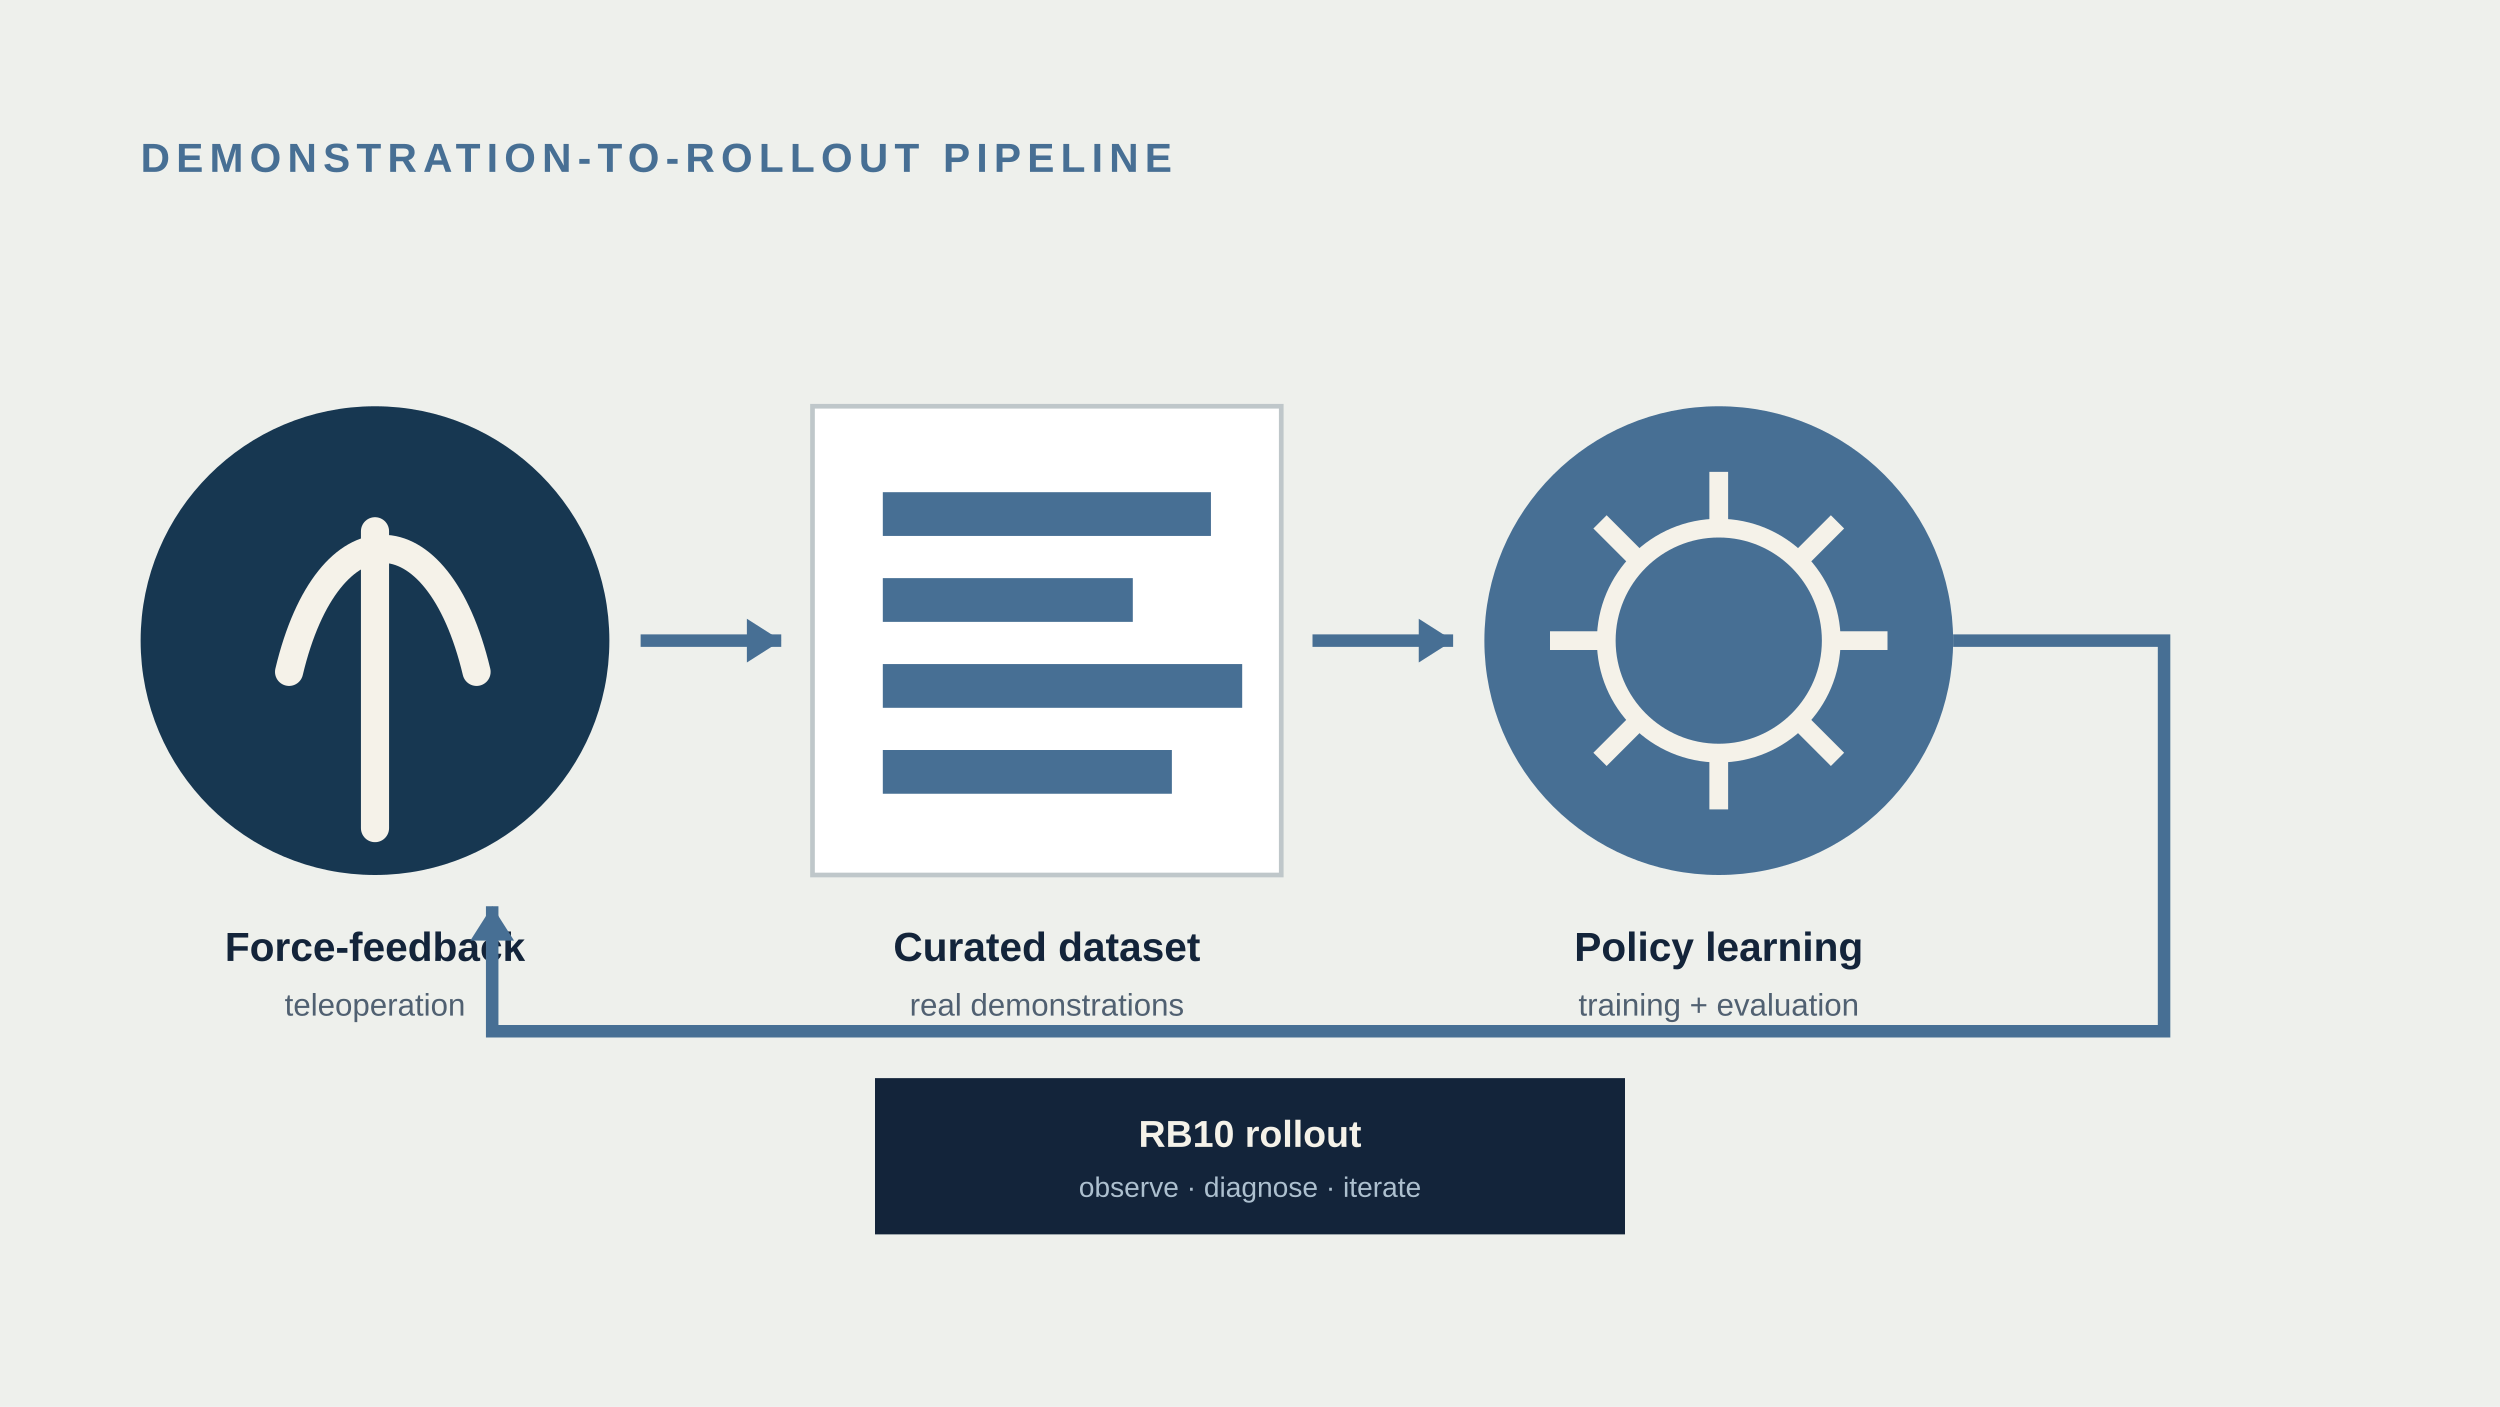
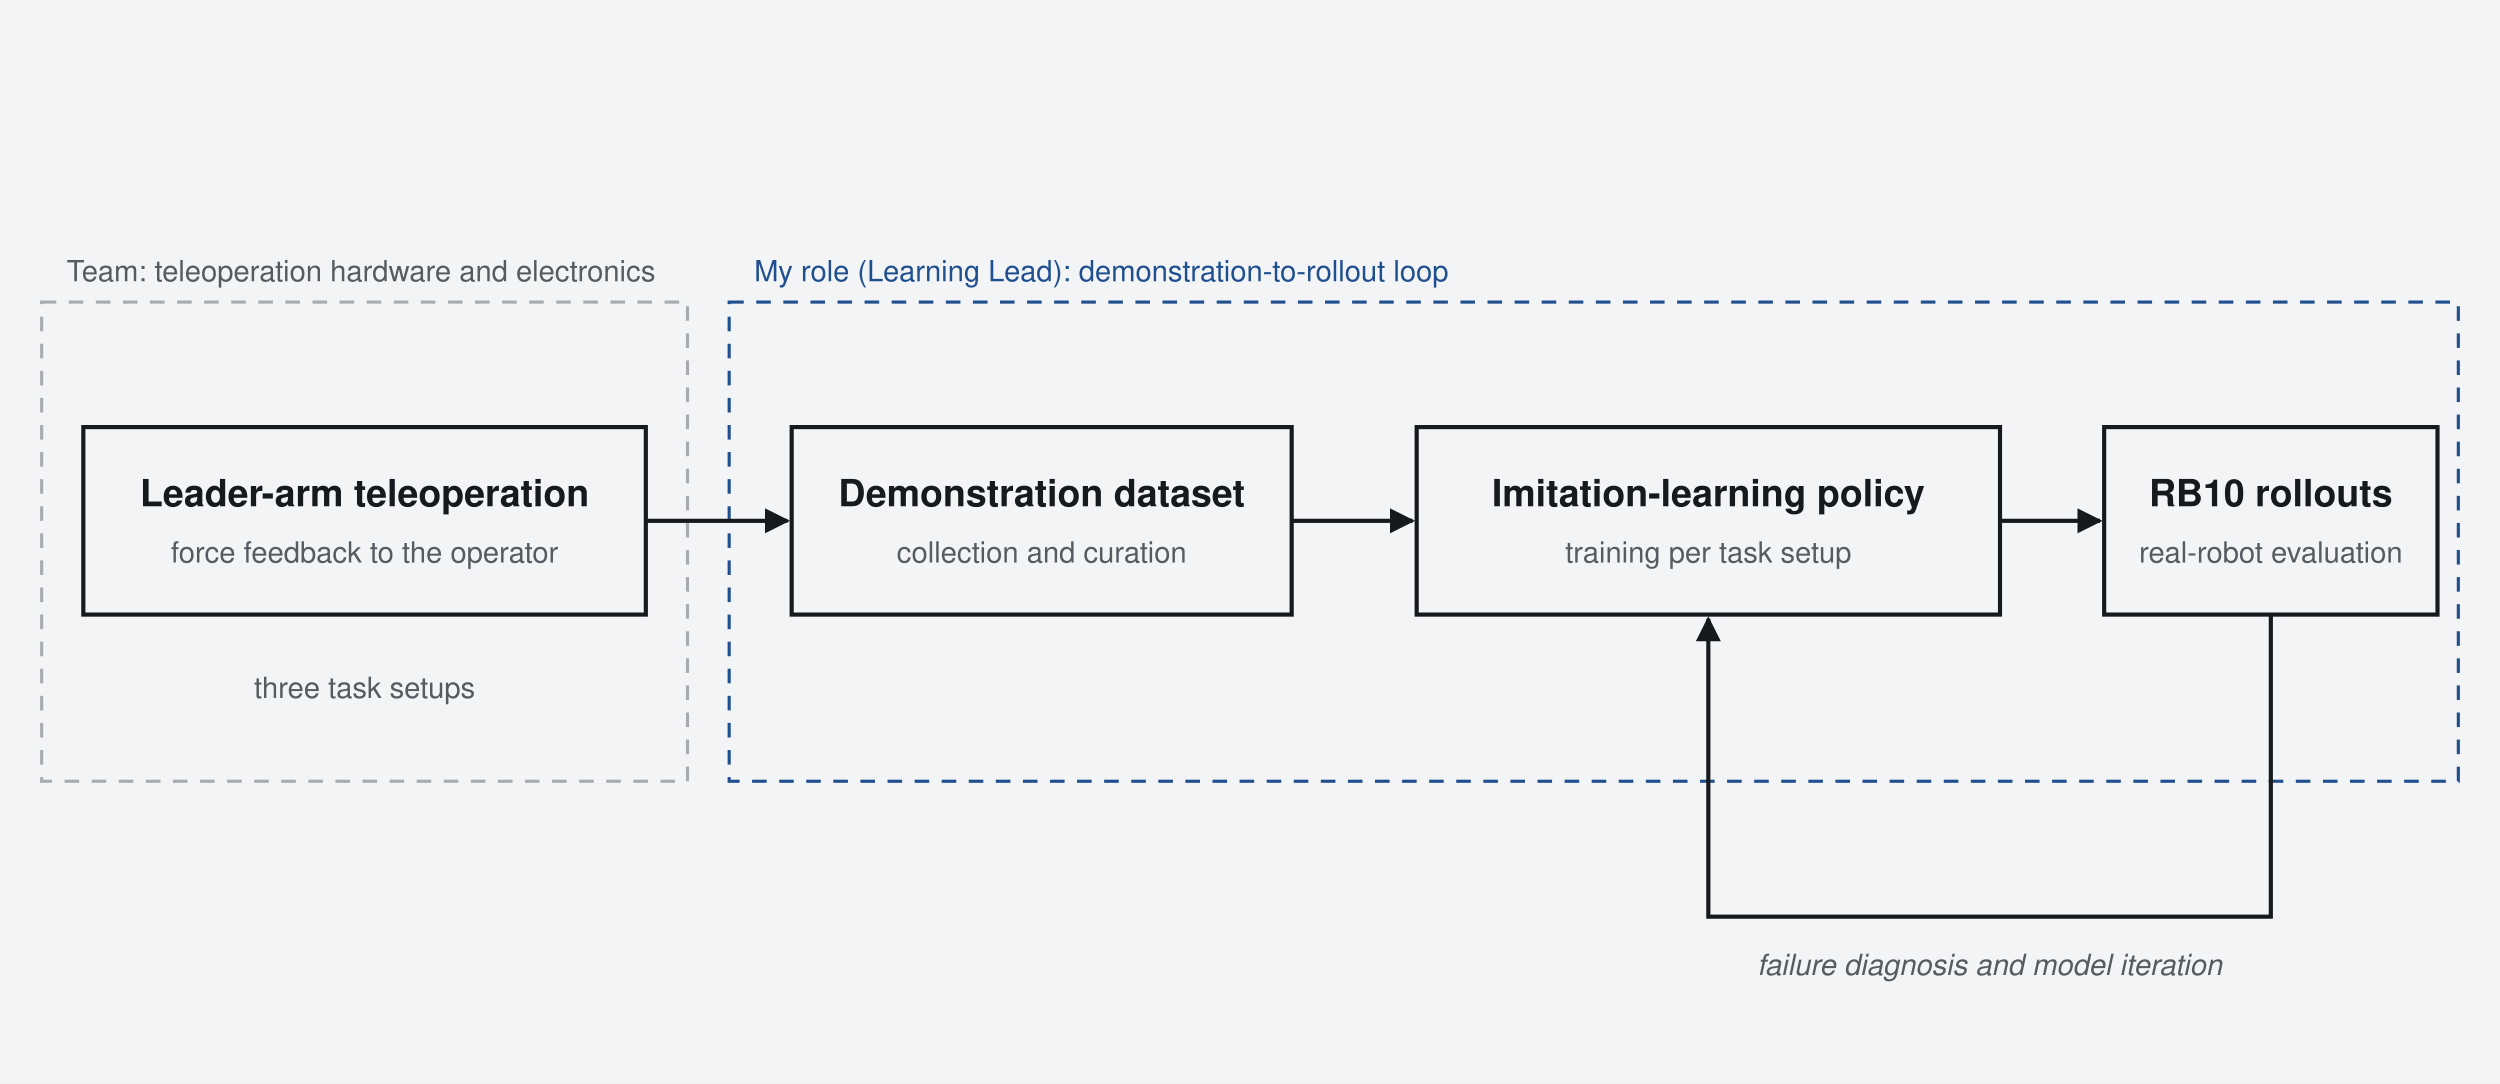
- <svg xmlns="http://www.w3.org/2000/svg" viewBox="0 0 1600 900">
-   <rect width="1600" height="900" fill="#eef0ec" />
-   <text x="90" y="110" fill="#476f94" font-family="Arial" font-size="26" font-weight="700" letter-spacing="4">DEMONSTRATION-TO-ROLLOUT PIPELINE</text>
-   <g font-family="Arial">
-     <g transform="translate(90 260)">
-       <circle cx="150" cy="150" r="150" fill="#173751" />
-       <path d="M95 170c25-105 95-105 120 0M150 80v190" fill="none" stroke="#f5f2e9" stroke-width="18" stroke-linecap="round" />
-       <text x="150" y="355" fill="#13243a" text-anchor="middle" font-size="26" font-weight="700">Force-feedback</text>
-       <text x="150" y="390" fill="#506071" text-anchor="middle" font-size="20">teleoperation</text>
-     </g>
-     <g transform="translate(520 260)">
-       <rect width="300" height="300" fill="#fff" stroke="#bfc7ca" stroke-width="3" />
-       <g fill="#476f94">
-         <rect x="45" y="55" width="210" height="28" />
-         <rect x="45" y="110" width="160" height="28" />
-         <rect x="45" y="165" width="230" height="28" />
-         <rect x="45" y="220" width="185" height="28" />
-       </g>
-       <text x="150" y="355" fill="#13243a" text-anchor="middle" font-size="26" font-weight="700">Curated dataset</text>
-       <text x="150" y="390" fill="#506071" text-anchor="middle" font-size="20">real demonstrations</text>
-     </g>
-     <g transform="translate(950 260)">
-       <rect width="300" height="300" rx="150" fill="#476f94" />
-       <g fill="none" stroke="#f5f2e9" stroke-width="12">
-         <circle cx="150" cy="150" r="72" />
-         <path d="M150 42v36M150 222v36M42 150h36M222 150h36M74 74l26 26M200 200l26 26M226 74l-26 26M100 200l-26 26" />
-       </g>
-       <text x="150" y="355" fill="#13243a" text-anchor="middle" font-size="26" font-weight="700">Policy learning</text>
-       <text x="150" y="390" fill="#506071" text-anchor="middle" font-size="20">training + evaluation</text>
-     </g>
-     <g fill="none" stroke="#476f94" stroke-width="8">
-       <path d="M410 410h90M840 410h90M1250 410h135v250H315v-80" />
-     </g>
-     <g fill="#476f94">
-       <path d="m500 410-22-14v28zM930 410l-22-14v28zM315 580l-14 22h28z" />
-     </g>
-     <g transform="translate(560 690)">
-       <rect width="480" height="100" fill="#13243a" />
-       <text x="240" y="44" fill="#f5f2e9" text-anchor="middle" font-size="24" font-weight="700">RB10 rollout</text>
-       <text x="240" y="76" fill="#adc0cf" text-anchor="middle" font-size="18">observe · diagnose · iterate</text>
-     </g>
+ <svg xmlns="http://www.w3.org/2000/svg" viewBox="0 0 1200 520" role="img" aria-labelledby="t" font-family="Helvetica Neue, Helvetica, Arial, sans-serif">
+   <defs>
+     <marker id="a" viewBox="0 0 10 10" refX="9" refY="5" markerWidth="6" markerHeight="6" orient="auto-start-reverse">
+       <path d="M0 0L10 5L0 10z" fill="#16191d" />
+     </marker>
+   </defs>
+   <rect width="1200" height="520" fill="#f3f4f5" />
+   <rect x="20" y="145" width="310" height="230" fill="none" stroke="#a7abb0" stroke-width="1.5" stroke-dasharray="7 6" />
+   <text x="32" y="135" font-size="14" fill="#545b61">Team: teleoperation hardware and electronics</text>
+   <rect x="350" y="145" width="830" height="230" fill="none" stroke="#1f4f8f" stroke-width="1.5" stroke-dasharray="7 6" />
+   <text x="362" y="135" font-size="14" fill="#1f4f8f">My role (Learning Lead): demonstration-to-rollout loop</text>
+   <g fill="#f3f4f5" stroke="#16191d" stroke-width="2">
+     <rect x="40" y="205" width="270" height="90" />
+     <rect x="380" y="205" width="240" height="90" />
+     <rect x="680" y="205" width="280" height="90" />
+     <rect x="1010" y="205" width="160" height="90" />
  </g>
+   <g font-size="18" font-weight="600" fill="#16191d" text-anchor="middle">
+     <text x="175" y="243">Leader-arm teleoperation</text>
+     <text x="500" y="243">Demonstration dataset</text>
+     <text x="820" y="243">Imitation-learning policy</text>
+     <text x="1090" y="243">RB10 rollouts</text>
+   </g>
+   <g font-size="14" fill="#545b61" text-anchor="middle">
+     <text x="175" y="270">force feedback to the operator</text>
+     <text x="500" y="270">collection and curation</text>
+     <text x="820" y="270">training per task setup</text>
+     <text x="1090" y="270">real-robot evaluation</text>
+   </g>
+   <text x="175" y="335" font-size="14" fill="#545b61" text-anchor="middle">three task setups</text>
+   <g fill="none" stroke="#16191d" stroke-width="2" marker-end="url(#a)">
+     <path d="M310 250H378" />
+     <path d="M620 250H678" />
+     <path d="M960 250H1008" />
+   </g>
+   <path d="M1090 295V440H820V297" fill="none" stroke="#16191d" stroke-width="2" marker-end="url(#a)" />
+   <text x="955" y="468" font-size="14" font-style="italic" fill="#545b61" text-anchor="middle">failure diagnosis and model iteration</text>
</svg>
